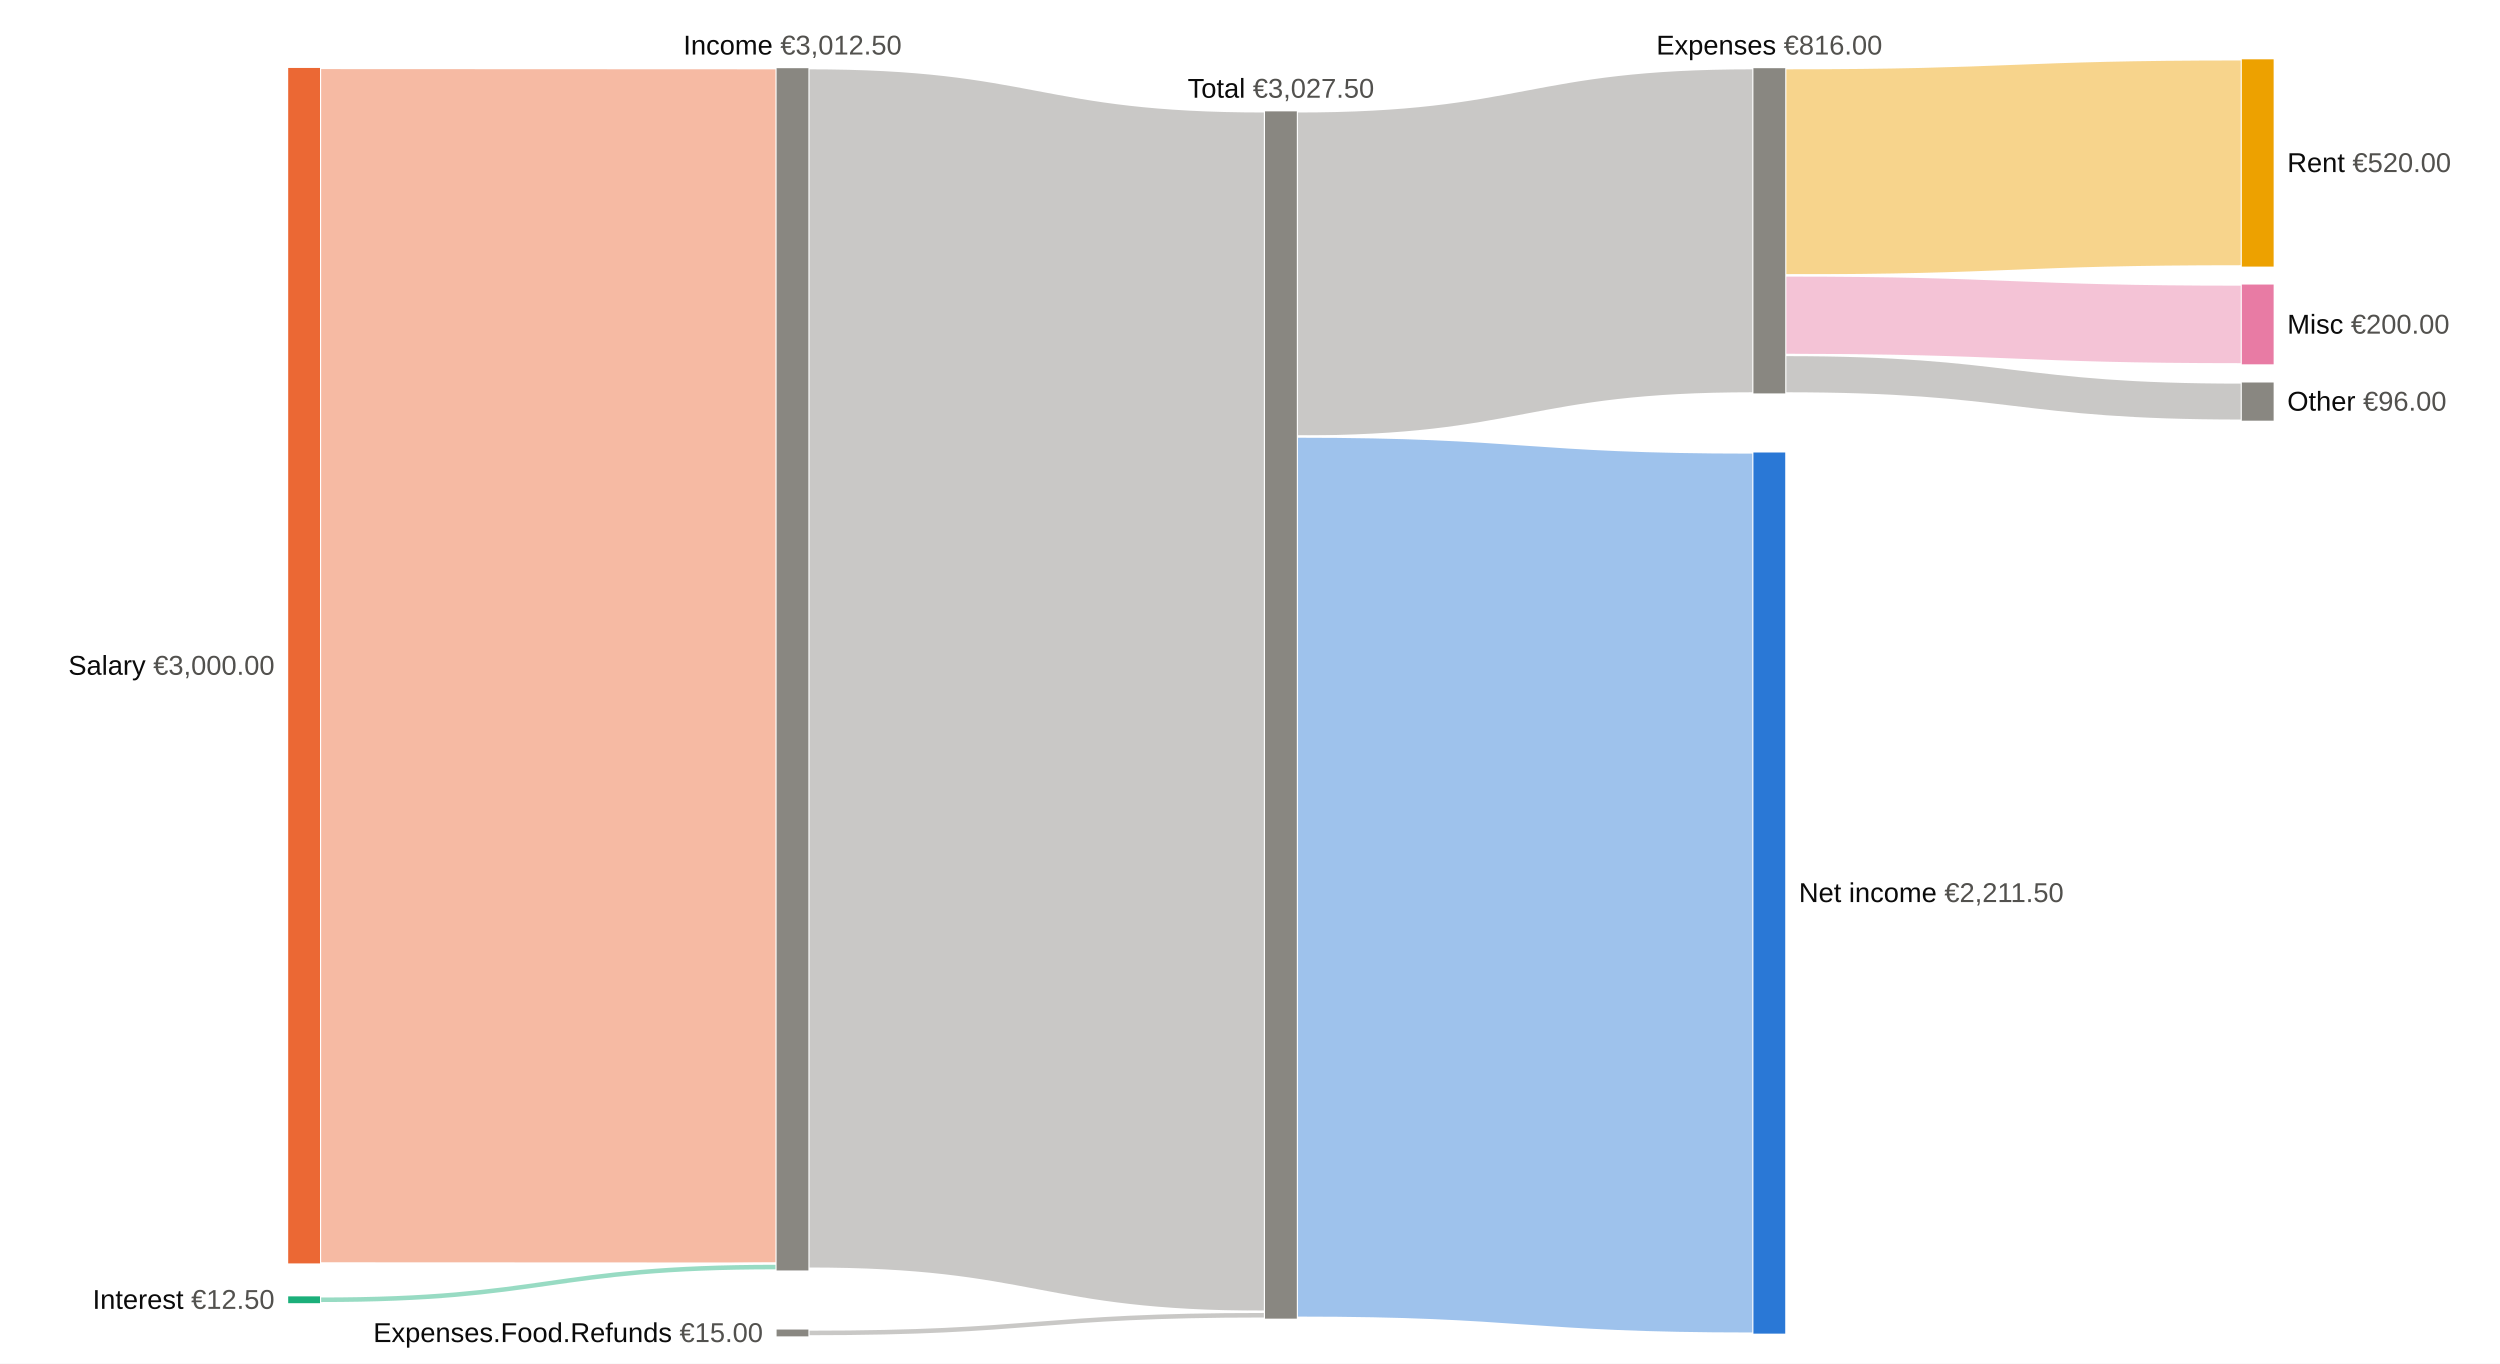
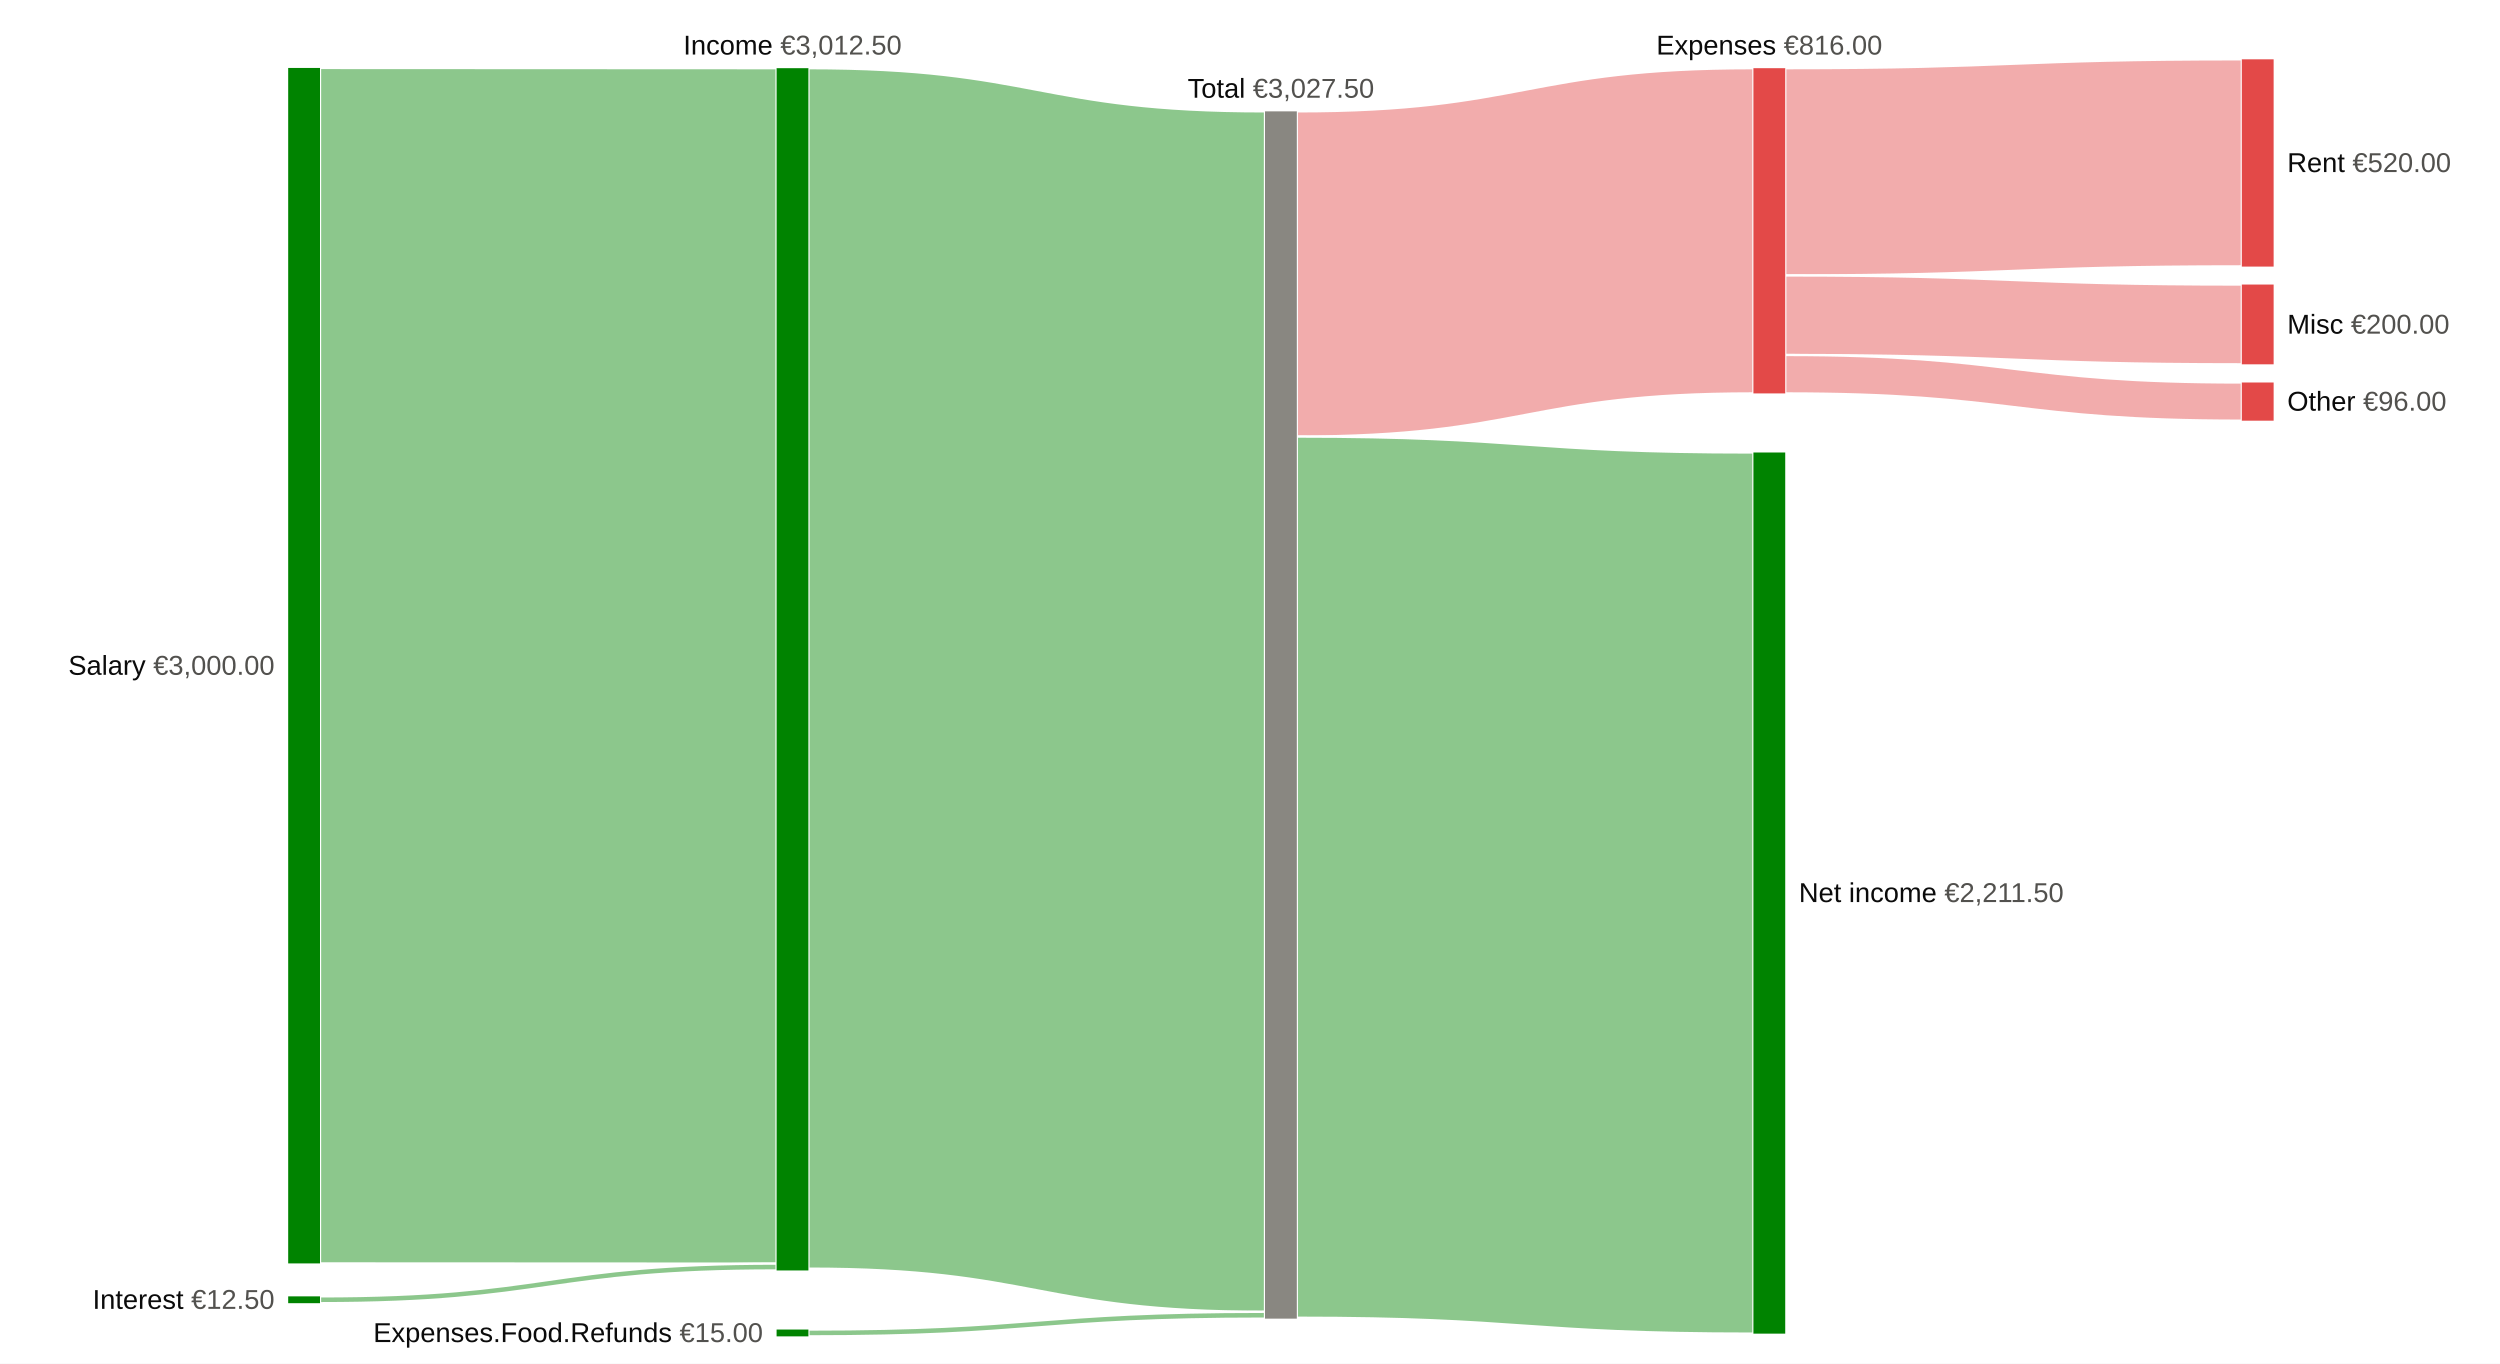
<svg xmlns="http://www.w3.org/2000/svg" width="1100" height="600" viewBox="0 0 1100 600" font-family="Segoe UI, Arial, Helvetica, sans-serif" font-size="12" data-report="income-expense" data-revenue="3012.50" data-trading="0.00" data-expenses="801.00" data-net-income="2211.50">
  <rect width="1100" height="600" fill="#ffffff" />
  <g fill-opacity="0.45" stroke="#ffffff" stroke-width="1">
-     <path d="M355.7,30C456.2,30 456.2,49 556.6,49L556.6,577.2C456.2,577.2 456.2,558.2 355.7,558.2Z" fill="#898781" />
-     <path d="M140.8,29.9C241.2,29.9 241.2,30 341.7,30L341.7,556C241.2,556 241.2,555.9 140.8,555.9Z" fill="#eb6834" />
-     <path d="M140.8,570.4C241.2,570.4 241.2,556 341.7,556L341.7,559C241.2,559 241.2,573.4 140.8,573.4Z" fill="#1baf7a" />
-     <path d="M355.7,585C456.2,585 456.2,577.2 556.6,577.2L556.6,580.2C456.2,580.2 456.2,588 355.7,588Z" fill="#898781" />
-     <path d="M570.6,49C671,49 671,30 771.5,30L771.5,173.1C671,173.1 671,192.1 570.6,192.1Z" fill="#898781" />
-     <path d="M785.5,30C886,30 886,26.1 986.4,26.1L986.4,117.2C886,117.2 886,121.2 785.5,121.2Z" fill="#eda100" />
-     <path d="M785.5,121.2C886,121.2 886,125.2 986.4,125.2L986.4,160.3C886,160.3 886,156.2 785.5,156.2Z" fill="#e87ba4" />
-     <path d="M785.5,156.2C886,156.2 886,168.3 986.4,168.3L986.4,185.1C886,185.1 886,173.1 785.5,173.1Z" fill="#898781" />
-     <path d="M570.6,192.1C671,192.1 671,199.1 771.5,199.1L771.5,586.8C671,586.8 671,579.8 570.6,579.8Z" fill="#2a78d6" />
+     <path d="M355.7,30C456.2,30 456.2,49 556.6,49L556.6,577.2C456.2,577.2 456.2,558.2 355.7,558.2Z" fill="#008300" />
+     <path d="M140.8,29.9C241.2,29.9 241.2,30 341.7,30L341.7,556C241.2,556 241.2,555.9 140.8,555.9Z" fill="#008300" />
+     <path d="M140.8,570.4C241.2,570.4 241.2,556 341.7,556L341.7,559C241.2,559 241.2,573.4 140.8,573.4Z" fill="#008300" />
+     <path d="M355.7,585C456.2,585 456.2,577.2 556.6,577.2L556.6,580.2C456.2,580.2 456.2,588 355.7,588Z" fill="#008300" />
+     <path d="M570.6,49C671,49 671,30 771.5,30L771.5,173.1C671,173.1 671,192.1 570.6,192.1Z" fill="#e34948" />
+     <path d="M785.5,30C886,30 886,26.1 986.4,26.1L986.4,117.2C886,117.2 886,121.2 785.5,121.2Z" fill="#e34948" />
+     <path d="M785.5,121.2C886,121.2 886,125.2 986.4,125.2L986.4,160.3C886,160.3 886,156.2 785.5,156.2Z" fill="#e34948" />
+     <path d="M785.5,156.2C886,156.2 886,168.3 986.4,168.3L986.4,185.1C886,185.1 886,173.1 785.5,173.1Z" fill="#e34948" />
+     <path d="M570.6,192.1C671,192.1 671,199.1 771.5,199.1L771.5,586.8C671,586.8 671,579.8 570.6,579.8Z" fill="#008300" />
  </g>
  <g>
-     <rect x="126.8" y="29.9" width="14" height="526" fill="#eb6834" />
-     <rect x="126.8" y="570.4" width="14" height="3" fill="#1baf7a" />
-     <rect x="341.7" y="30" width="14" height="529" fill="#898781" />
-     <rect x="341.7" y="585" width="14" height="3" fill="#898781" />
+     <rect x="126.8" y="29.9" width="14" height="526" fill="#008300" />
+     <rect x="126.8" y="570.4" width="14" height="3" fill="#008300" />
+     <rect x="341.7" y="30" width="14" height="529" fill="#008300" />
+     <rect x="341.7" y="585" width="14" height="3" fill="#008300" />
    <rect x="556.6" y="49" width="14" height="531.2" fill="#898781" />
-     <rect x="771.5" y="30" width="14" height="143.1" fill="#898781" />
-     <rect x="771.5" y="199.1" width="14" height="387.7" fill="#2a78d6" />
-     <rect x="986.4" y="26.1" width="14" height="91.2" fill="#eda100" />
-     <rect x="986.4" y="125.2" width="14" height="35.1" fill="#e87ba4" />
-     <rect x="986.4" y="168.3" width="14" height="16.8" fill="#898781" />
+     <rect x="771.5" y="30" width="14" height="143.1" fill="#e34948" />
+     <rect x="771.5" y="199.1" width="14" height="387.7" fill="#008300" />
+     <rect x="986.4" y="26.1" width="14" height="91.2" fill="#e34948" />
+     <rect x="986.4" y="125.2" width="14" height="35.1" fill="#e34948" />
+     <rect x="986.4" y="168.3" width="14" height="16.8" fill="#e34948" />
  </g>
  <g>
    <text x="120.8" y="296.9" text-anchor="end" fill="#ffffff" stroke="#ffffff" stroke-width="3" stroke-linejoin="round">Salary €3,000.00</text>
    <text x="120.8" y="296.9" text-anchor="end" fill="#0b0b0b">Salary <tspan fill="#52514e">€3,000.00</tspan>
    </text>
    <text x="120.8" y="575.9" text-anchor="end" fill="#ffffff" stroke="#ffffff" stroke-width="3" stroke-linejoin="round">Interest €12.50</text>
    <text x="120.8" y="575.9" text-anchor="end" fill="#0b0b0b">Interest <tspan fill="#52514e">€12.50</tspan>
    </text>
    <text x="348.7" y="24" text-anchor="middle" fill="#ffffff" stroke="#ffffff" stroke-width="3" stroke-linejoin="round">Income €3,012.50</text>
    <text x="348.7" y="24" text-anchor="middle" fill="#0b0b0b">Income <tspan fill="#52514e">€3,012.50</tspan>
    </text>
    <text x="335.7" y="590.5" text-anchor="end" fill="#ffffff" stroke="#ffffff" stroke-width="3" stroke-linejoin="round">Expenses.Food.Refunds €15.00</text>
    <text x="335.7" y="590.5" text-anchor="end" fill="#0b0b0b">Expenses.Food.Refunds <tspan fill="#52514e">€15.00</tspan>
    </text>
    <text x="563.6" y="43" text-anchor="middle" fill="#ffffff" stroke="#ffffff" stroke-width="3" stroke-linejoin="round">Total €3,027.50</text>
    <text x="563.6" y="43" text-anchor="middle" fill="#0b0b0b">Total <tspan fill="#52514e">€3,027.50</tspan>
    </text>
    <text x="778.5" y="24" text-anchor="middle" fill="#ffffff" stroke="#ffffff" stroke-width="3" stroke-linejoin="round">Expenses €816.00</text>
    <text x="778.5" y="24" text-anchor="middle" fill="#0b0b0b">Expenses <tspan fill="#52514e">€816.00</tspan>
    </text>
    <text x="791.5" y="396.9" text-anchor="start" fill="#ffffff" stroke="#ffffff" stroke-width="3" stroke-linejoin="round">Net income €2,211.50</text>
    <text x="791.5" y="396.9" text-anchor="start" fill="#0b0b0b">Net income <tspan fill="#52514e">€2,211.50</tspan>
    </text>
    <text x="1006.4" y="75.7" text-anchor="start" fill="#ffffff" stroke="#ffffff" stroke-width="3" stroke-linejoin="round">Rent €520.00</text>
    <text x="1006.4" y="75.7" text-anchor="start" fill="#0b0b0b">Rent <tspan fill="#52514e">€520.00</tspan>
    </text>
    <text x="1006.4" y="146.8" text-anchor="start" fill="#ffffff" stroke="#ffffff" stroke-width="3" stroke-linejoin="round">Misc €200.00</text>
    <text x="1006.4" y="146.8" text-anchor="start" fill="#0b0b0b">Misc <tspan fill="#52514e">€200.00</tspan>
    </text>
    <text x="1006.4" y="180.7" text-anchor="start" fill="#ffffff" stroke="#ffffff" stroke-width="3" stroke-linejoin="round">Other €96.00</text>
    <text x="1006.4" y="180.7" text-anchor="start" fill="#0b0b0b">Other <tspan fill="#52514e">€96.00</tspan>
    </text>
  </g>
</svg>
